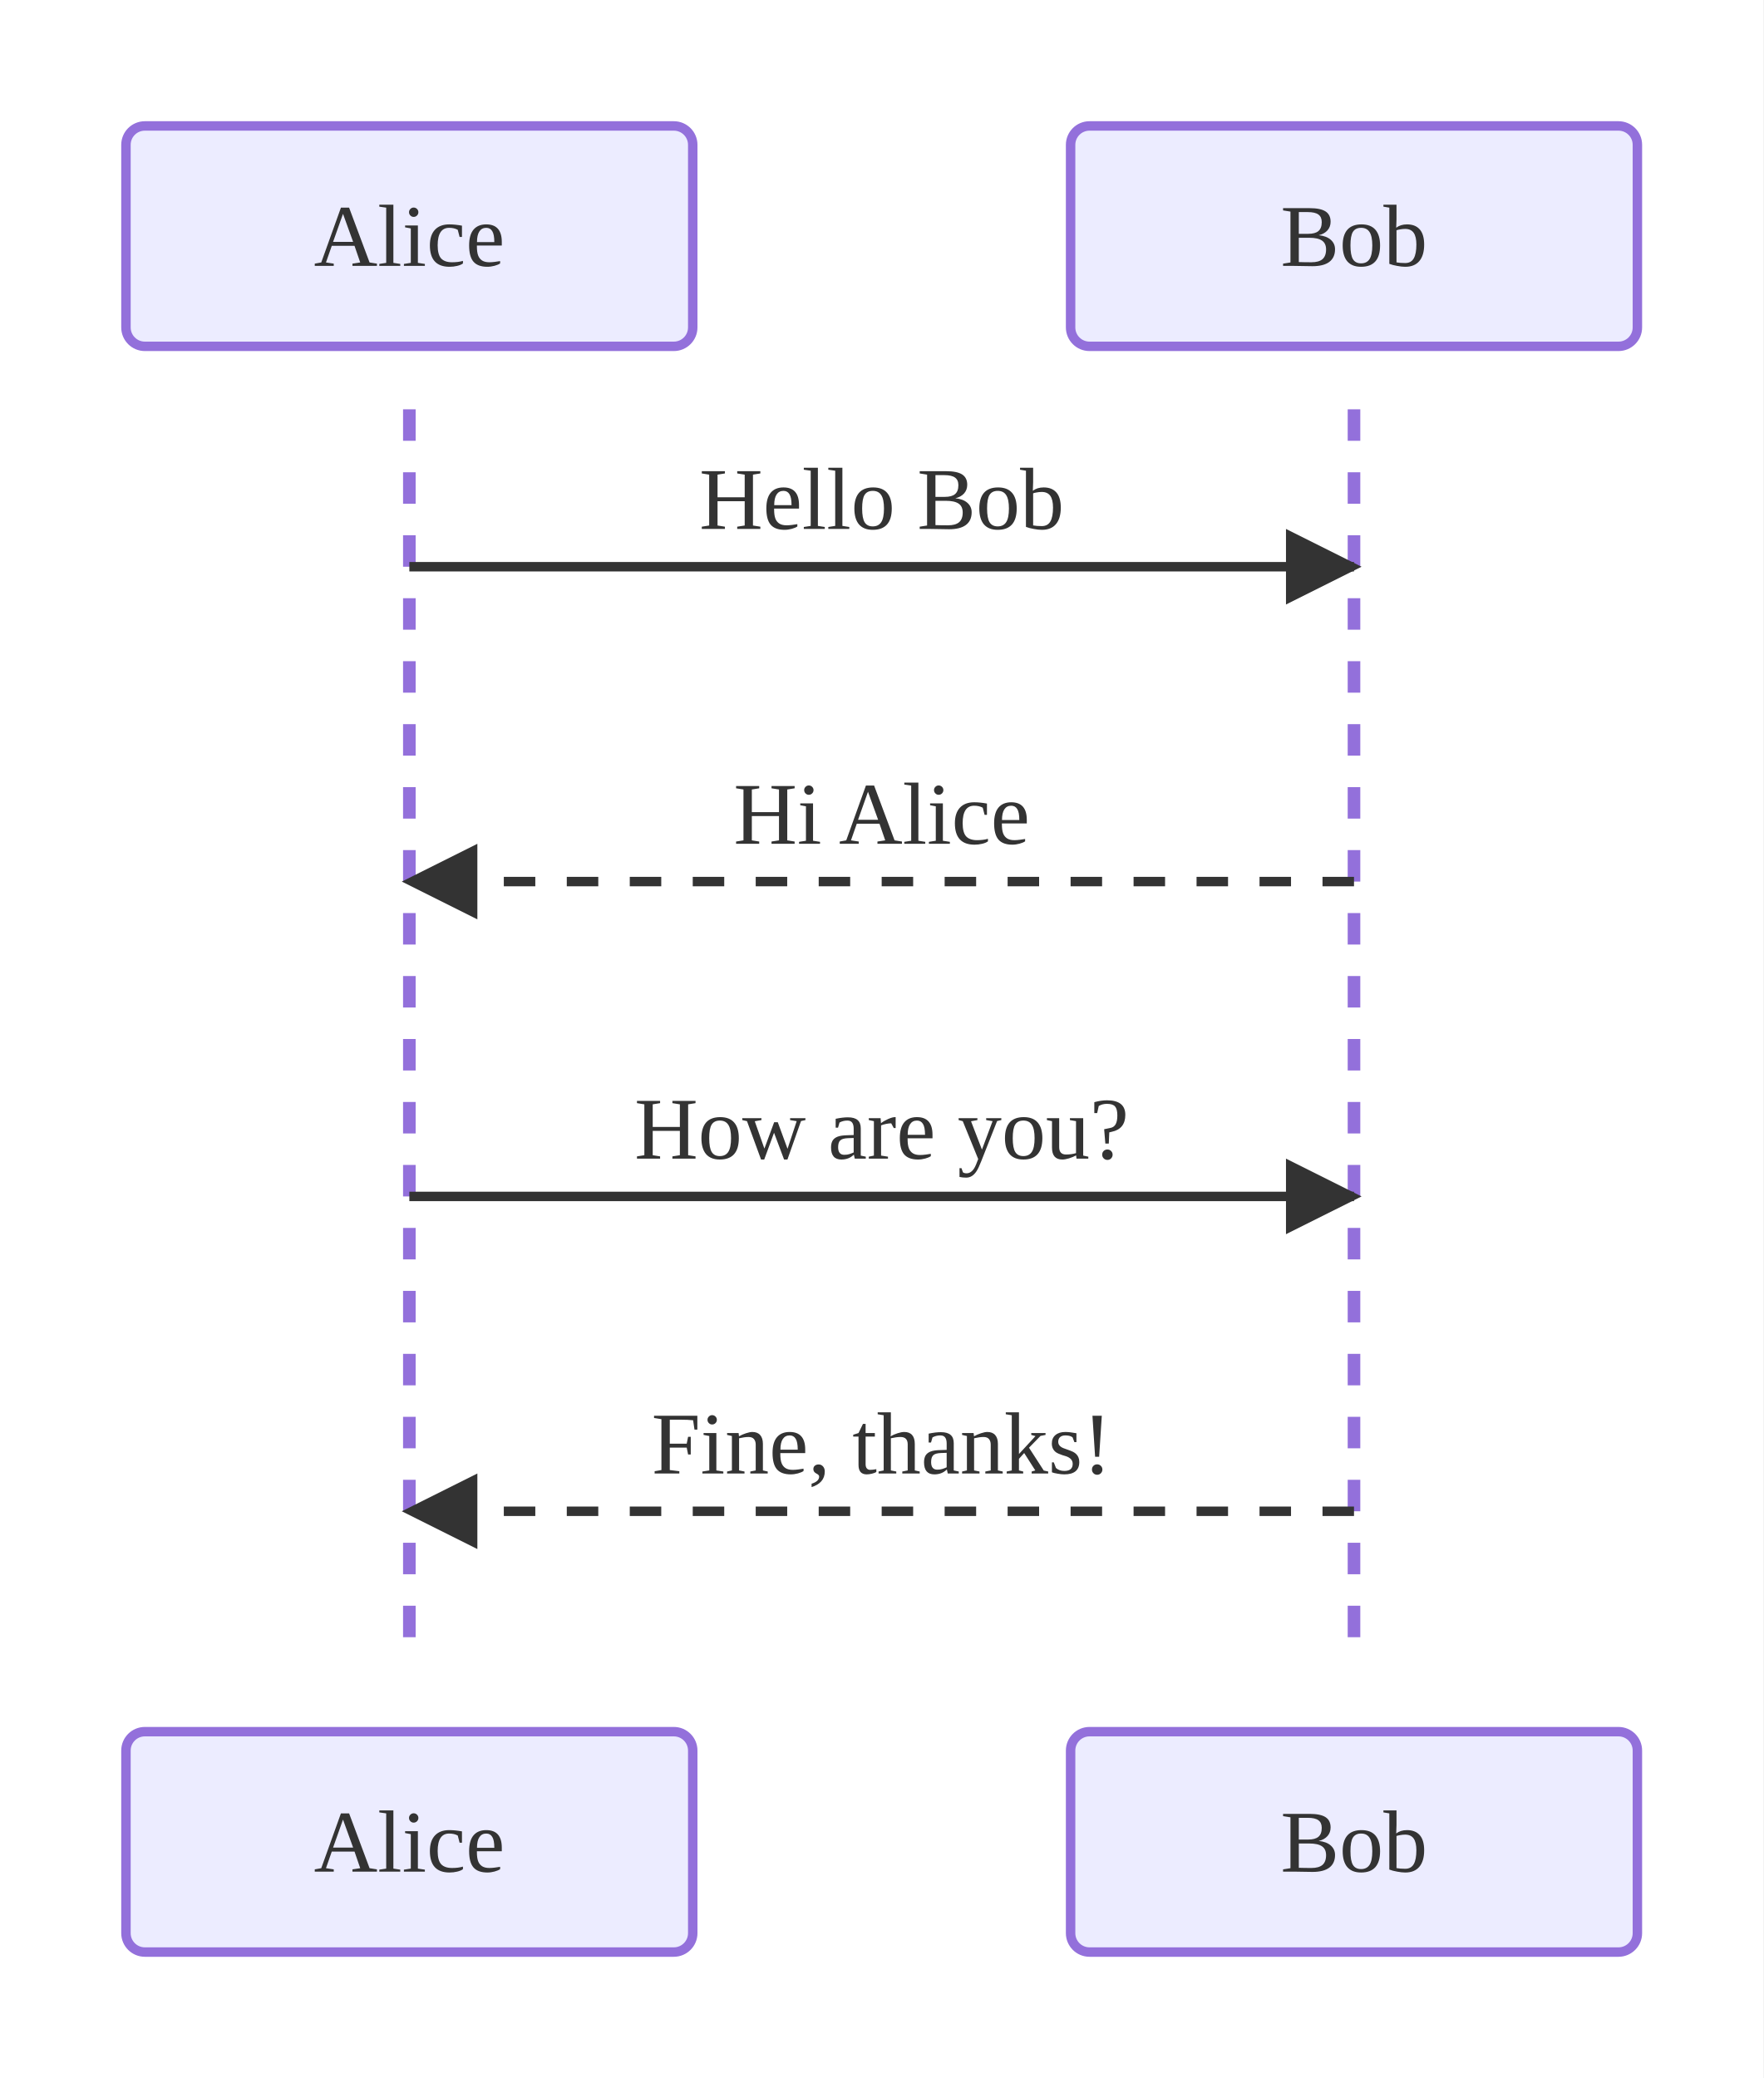
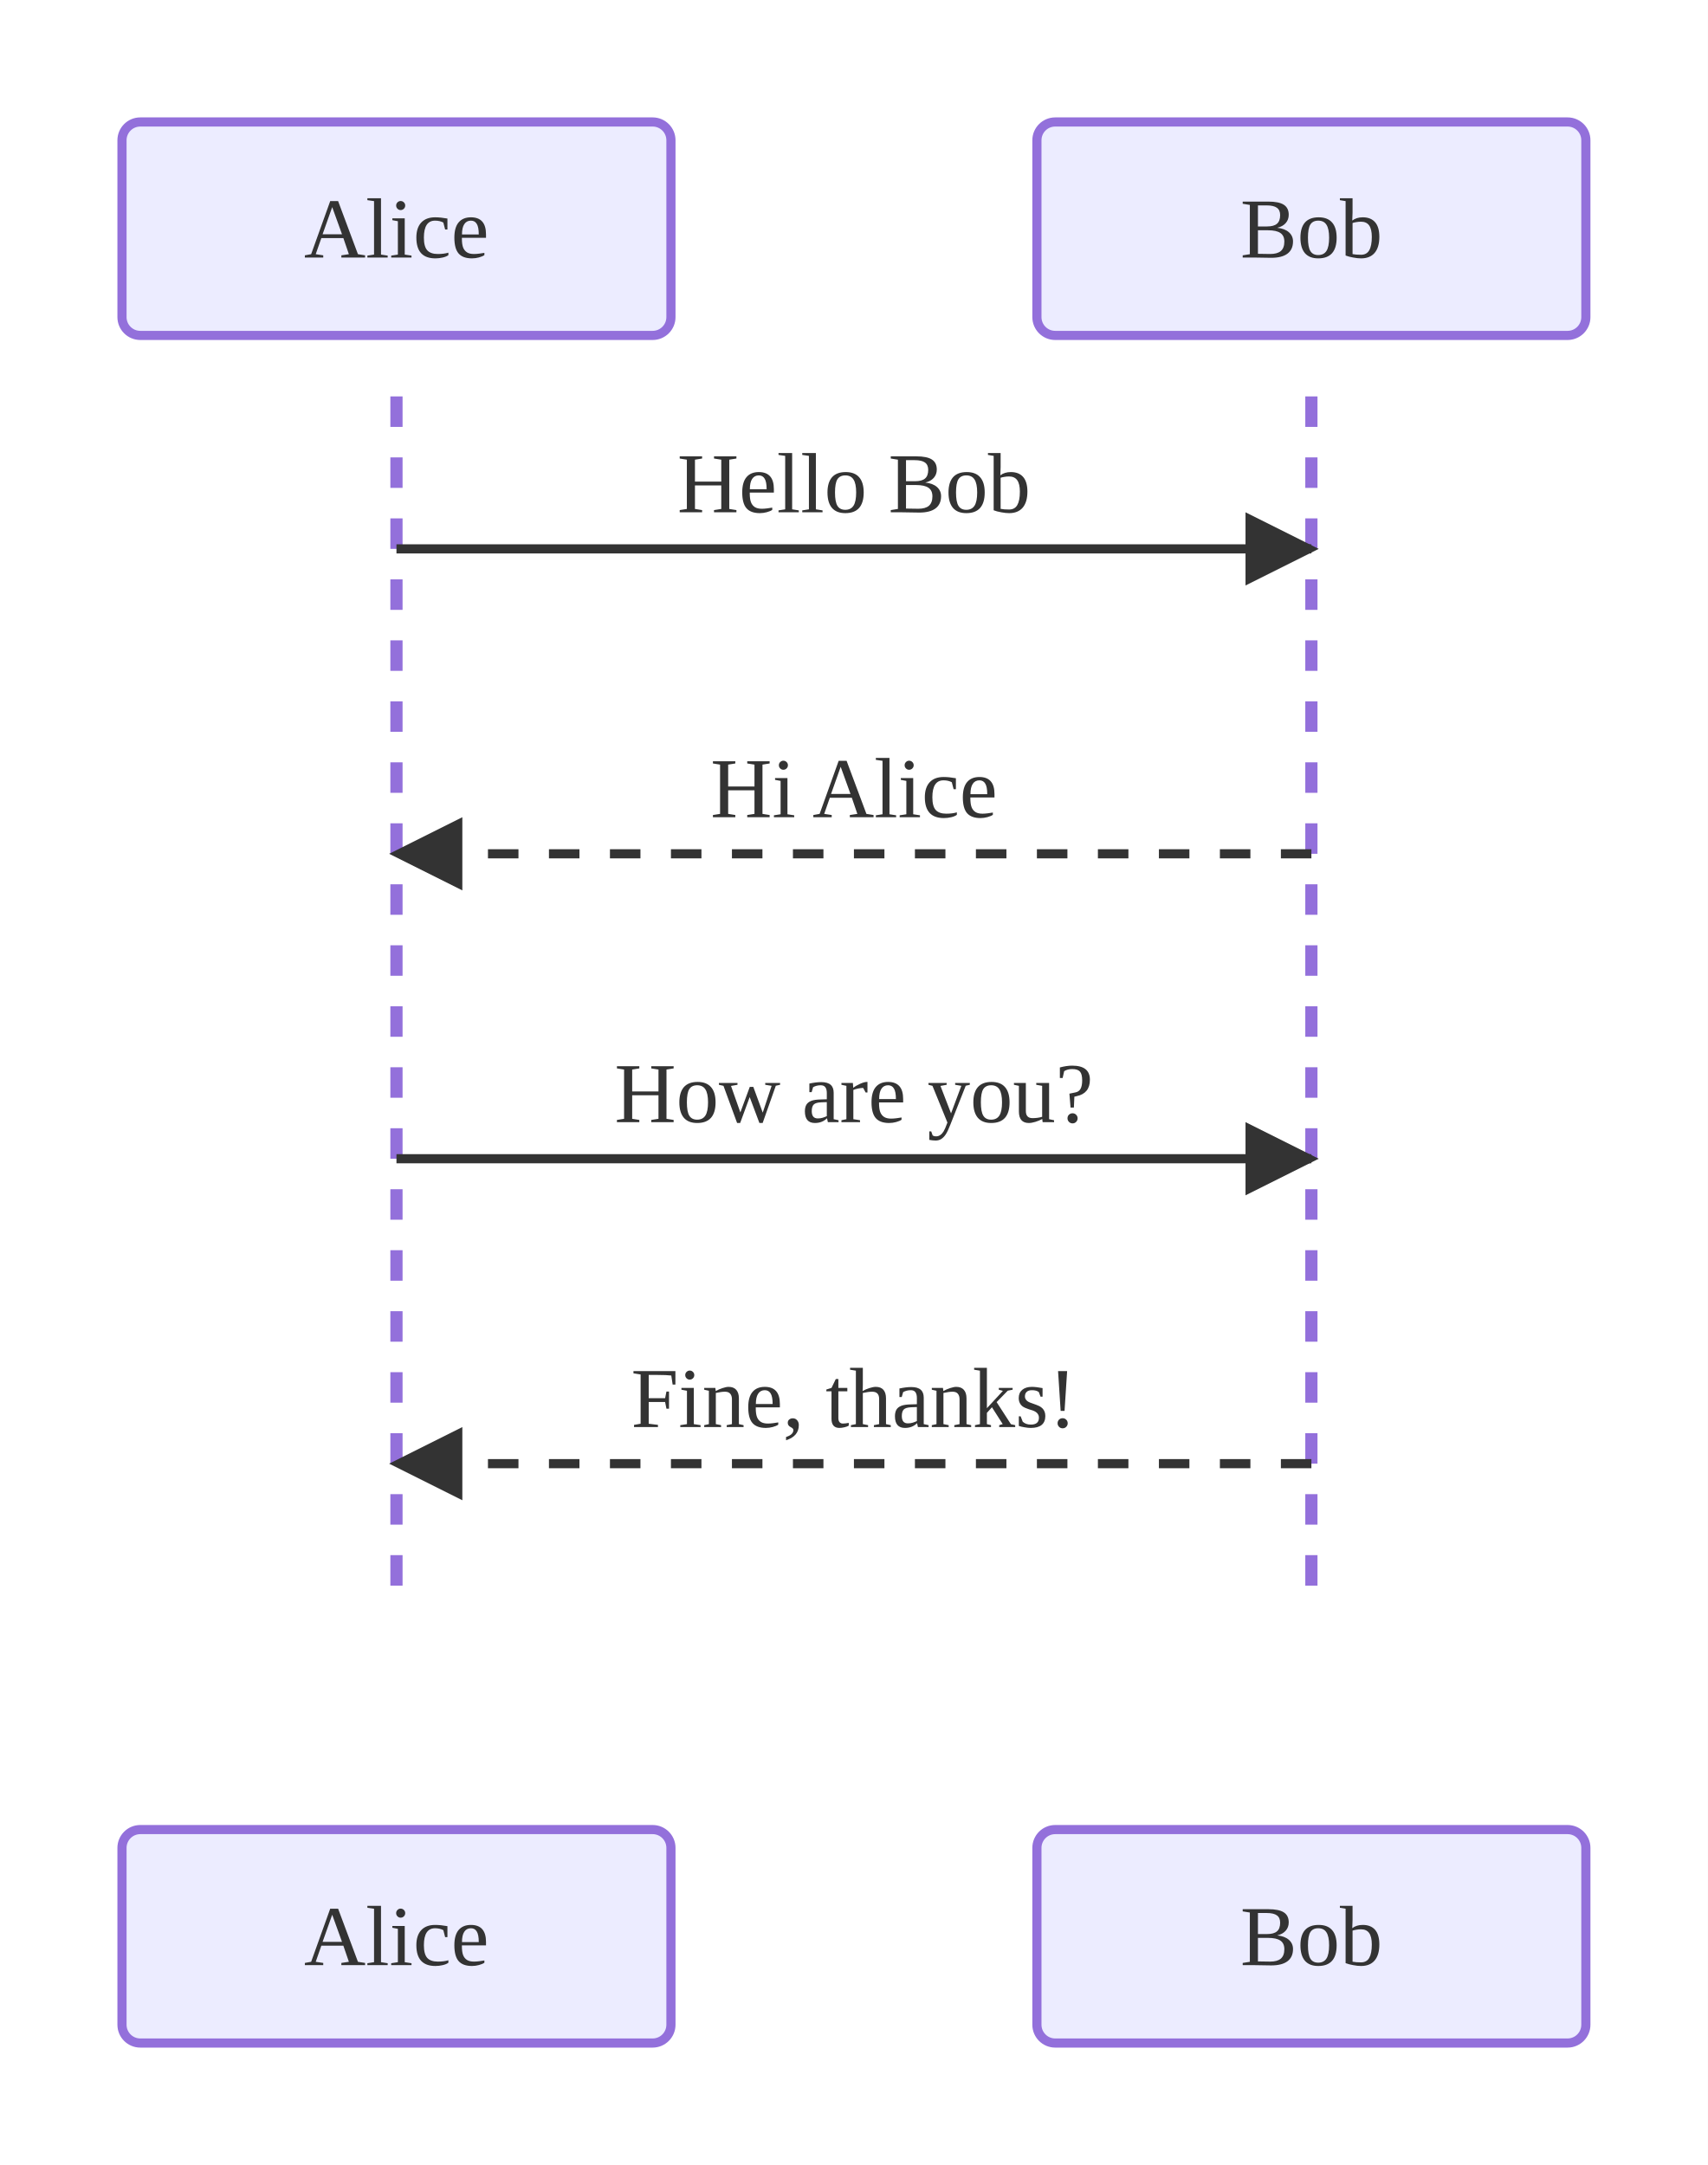
- <svg xmlns="http://www.w3.org/2000/svg" viewBox="0 0 280.00 330.00">
+ <svg xmlns="http://www.w3.org/2000/svg" viewBox="0 0 280.00 355.00">
  <defs>
    <marker id="seq-arrow-solid" viewBox="0 0 10 10" refX="9.00" refY="5.00" markerWidth="8.00" markerHeight="8.00" orient="auto">
      <polygon points="0,0 10,5 0,10" style="fill:#333" />
    </marker>
    <marker id="seq-arrow-dashed" viewBox="0 0 10 10" refX="9.00" refY="5.00" markerWidth="8.00" markerHeight="8.00" orient="auto">
      <polygon points="0,0 10,5 0,10" style="fill:#333" />
    </marker>
    <marker id="seq-arrow-solid-cross" viewBox="0 0 10 10" refX="5.00" refY="5.00" markerWidth="10.00" markerHeight="10.00" orient="auto">
      <path d="M2,2 L8,8 M2,8 L8,2" style="stroke:#333;stroke-width:1.5;fill:none" />
    </marker>
    <marker id="seq-arrow-dashed-cross" viewBox="0 0 10 10" refX="5.00" refY="5.00" markerWidth="10.00" markerHeight="10.00" orient="auto">
      <path d="M2,2 L8,8 M2,8 L8,2" style="stroke:#333;stroke-width:1.5;fill:none" />
    </marker>
    <marker id="seq-arrow-solid-open" viewBox="0 0 10 10" refX="10.00" refY="5.00" markerWidth="8.00" markerHeight="8.00" orient="auto">
      <polyline points="0,1 10,5 0,9" style="stroke:#333;stroke-width:1.5;fill:none" />
    </marker>
    <marker id="seq-arrow-dashed-open" viewBox="0 0 10 10" refX="10.00" refY="5.00" markerWidth="8.00" markerHeight="8.00" orient="auto">
      <polyline points="0,1 10,5 0,9" style="stroke:#333;stroke-width:1.5;fill:none" />
    </marker>
  </defs>
-   <rect x="0.00" y="0.00" width="280.00" height="330.00" style="fill:white;stroke:none" />
+   <rect x="0.00" y="0.00" width="280.00" height="355.00" style="fill:white;stroke:none" />
  <line x1="65.00" y1="65.00" x2="65.00" y2="265.00" style="stroke:#9370DB;stroke-width:2.0;stroke-dasharray:5,5" />
  <line x1="215.00" y1="65.00" x2="215.00" y2="265.00" style="stroke:#9370DB;stroke-width:2.0;stroke-dasharray:5,5" />
  <line x1="65.00" y1="90.00" x2="215.00" y2="90.00" style="stroke:#333;stroke-width:1.5;fill:none" marker-end="url(#seq-arrow-solid)" />
  <text x="140.00" y="84.00" text-anchor="middle" dominant-baseline="auto" style="fill:#333;font-size:14px">Hello Bob</text>
  <line x1="215.00" y1="140.00" x2="65.00" y2="140.00" style="stroke:#333;stroke-width:1.5;fill:none;stroke-dasharray:5,5" marker-end="url(#seq-arrow-dashed)" />
  <text x="140.00" y="134.00" text-anchor="middle" dominant-baseline="auto" style="fill:#333;font-size:14px">Hi Alice</text>
  <line x1="65.00" y1="190.00" x2="215.00" y2="190.00" style="stroke:#333;stroke-width:1.5;fill:none" marker-end="url(#seq-arrow-solid)" />
  <text x="140.00" y="184.00" text-anchor="middle" dominant-baseline="auto" style="fill:#333;font-size:14px">How are you?</text>
  <line x1="215.00" y1="240.00" x2="65.00" y2="240.00" style="stroke:#333;stroke-width:1.5;fill:none;stroke-dasharray:5,5" marker-end="url(#seq-arrow-dashed)" />
  <text x="140.00" y="234.00" text-anchor="middle" dominant-baseline="auto" style="fill:#333;font-size:14px">Fine, thanks!</text>
  <rect x="20.00" y="20.00" width="90.00" height="35.00" rx="3.00" ry="3.00" style="fill:#ECECFF;stroke:#9370DB;stroke-width:1.5" />
  <text x="65.00" y="37.50" text-anchor="middle" dominant-baseline="central" style="fill:#333;font-size:14px">Alice</text>
-   <rect x="20.00" y="275.00" width="90.00" height="35.00" rx="3.00" ry="3.00" style="fill:#ECECFF;stroke:#9370DB;stroke-width:1.5" />
-   <text x="65.00" y="292.50" text-anchor="middle" dominant-baseline="central" style="fill:#333;font-size:14px">Alice</text>
+   <rect x="20.00" y="300.00" width="90.00" height="35.00" rx="3.00" ry="3.00" style="fill:#ECECFF;stroke:#9370DB;stroke-width:1.5" />
+   <text x="65.00" y="317.50" text-anchor="middle" dominant-baseline="central" style="fill:#333;font-size:14px">Alice</text>
  <rect x="170.00" y="20.00" width="90.00" height="35.00" rx="3.00" ry="3.00" style="fill:#ECECFF;stroke:#9370DB;stroke-width:1.5" />
  <text x="215.00" y="37.50" text-anchor="middle" dominant-baseline="central" style="fill:#333;font-size:14px">Bob</text>
-   <rect x="170.00" y="275.00" width="90.00" height="35.00" rx="3.00" ry="3.00" style="fill:#ECECFF;stroke:#9370DB;stroke-width:1.5" />
-   <text x="215.00" y="292.50" text-anchor="middle" dominant-baseline="central" style="fill:#333;font-size:14px">Bob</text>
+   <rect x="170.00" y="300.00" width="90.00" height="35.00" rx="3.00" ry="3.00" style="fill:#ECECFF;stroke:#9370DB;stroke-width:1.5" />
+   <text x="215.00" y="317.50" text-anchor="middle" dominant-baseline="central" style="fill:#333;font-size:14px">Bob</text>
</svg>
